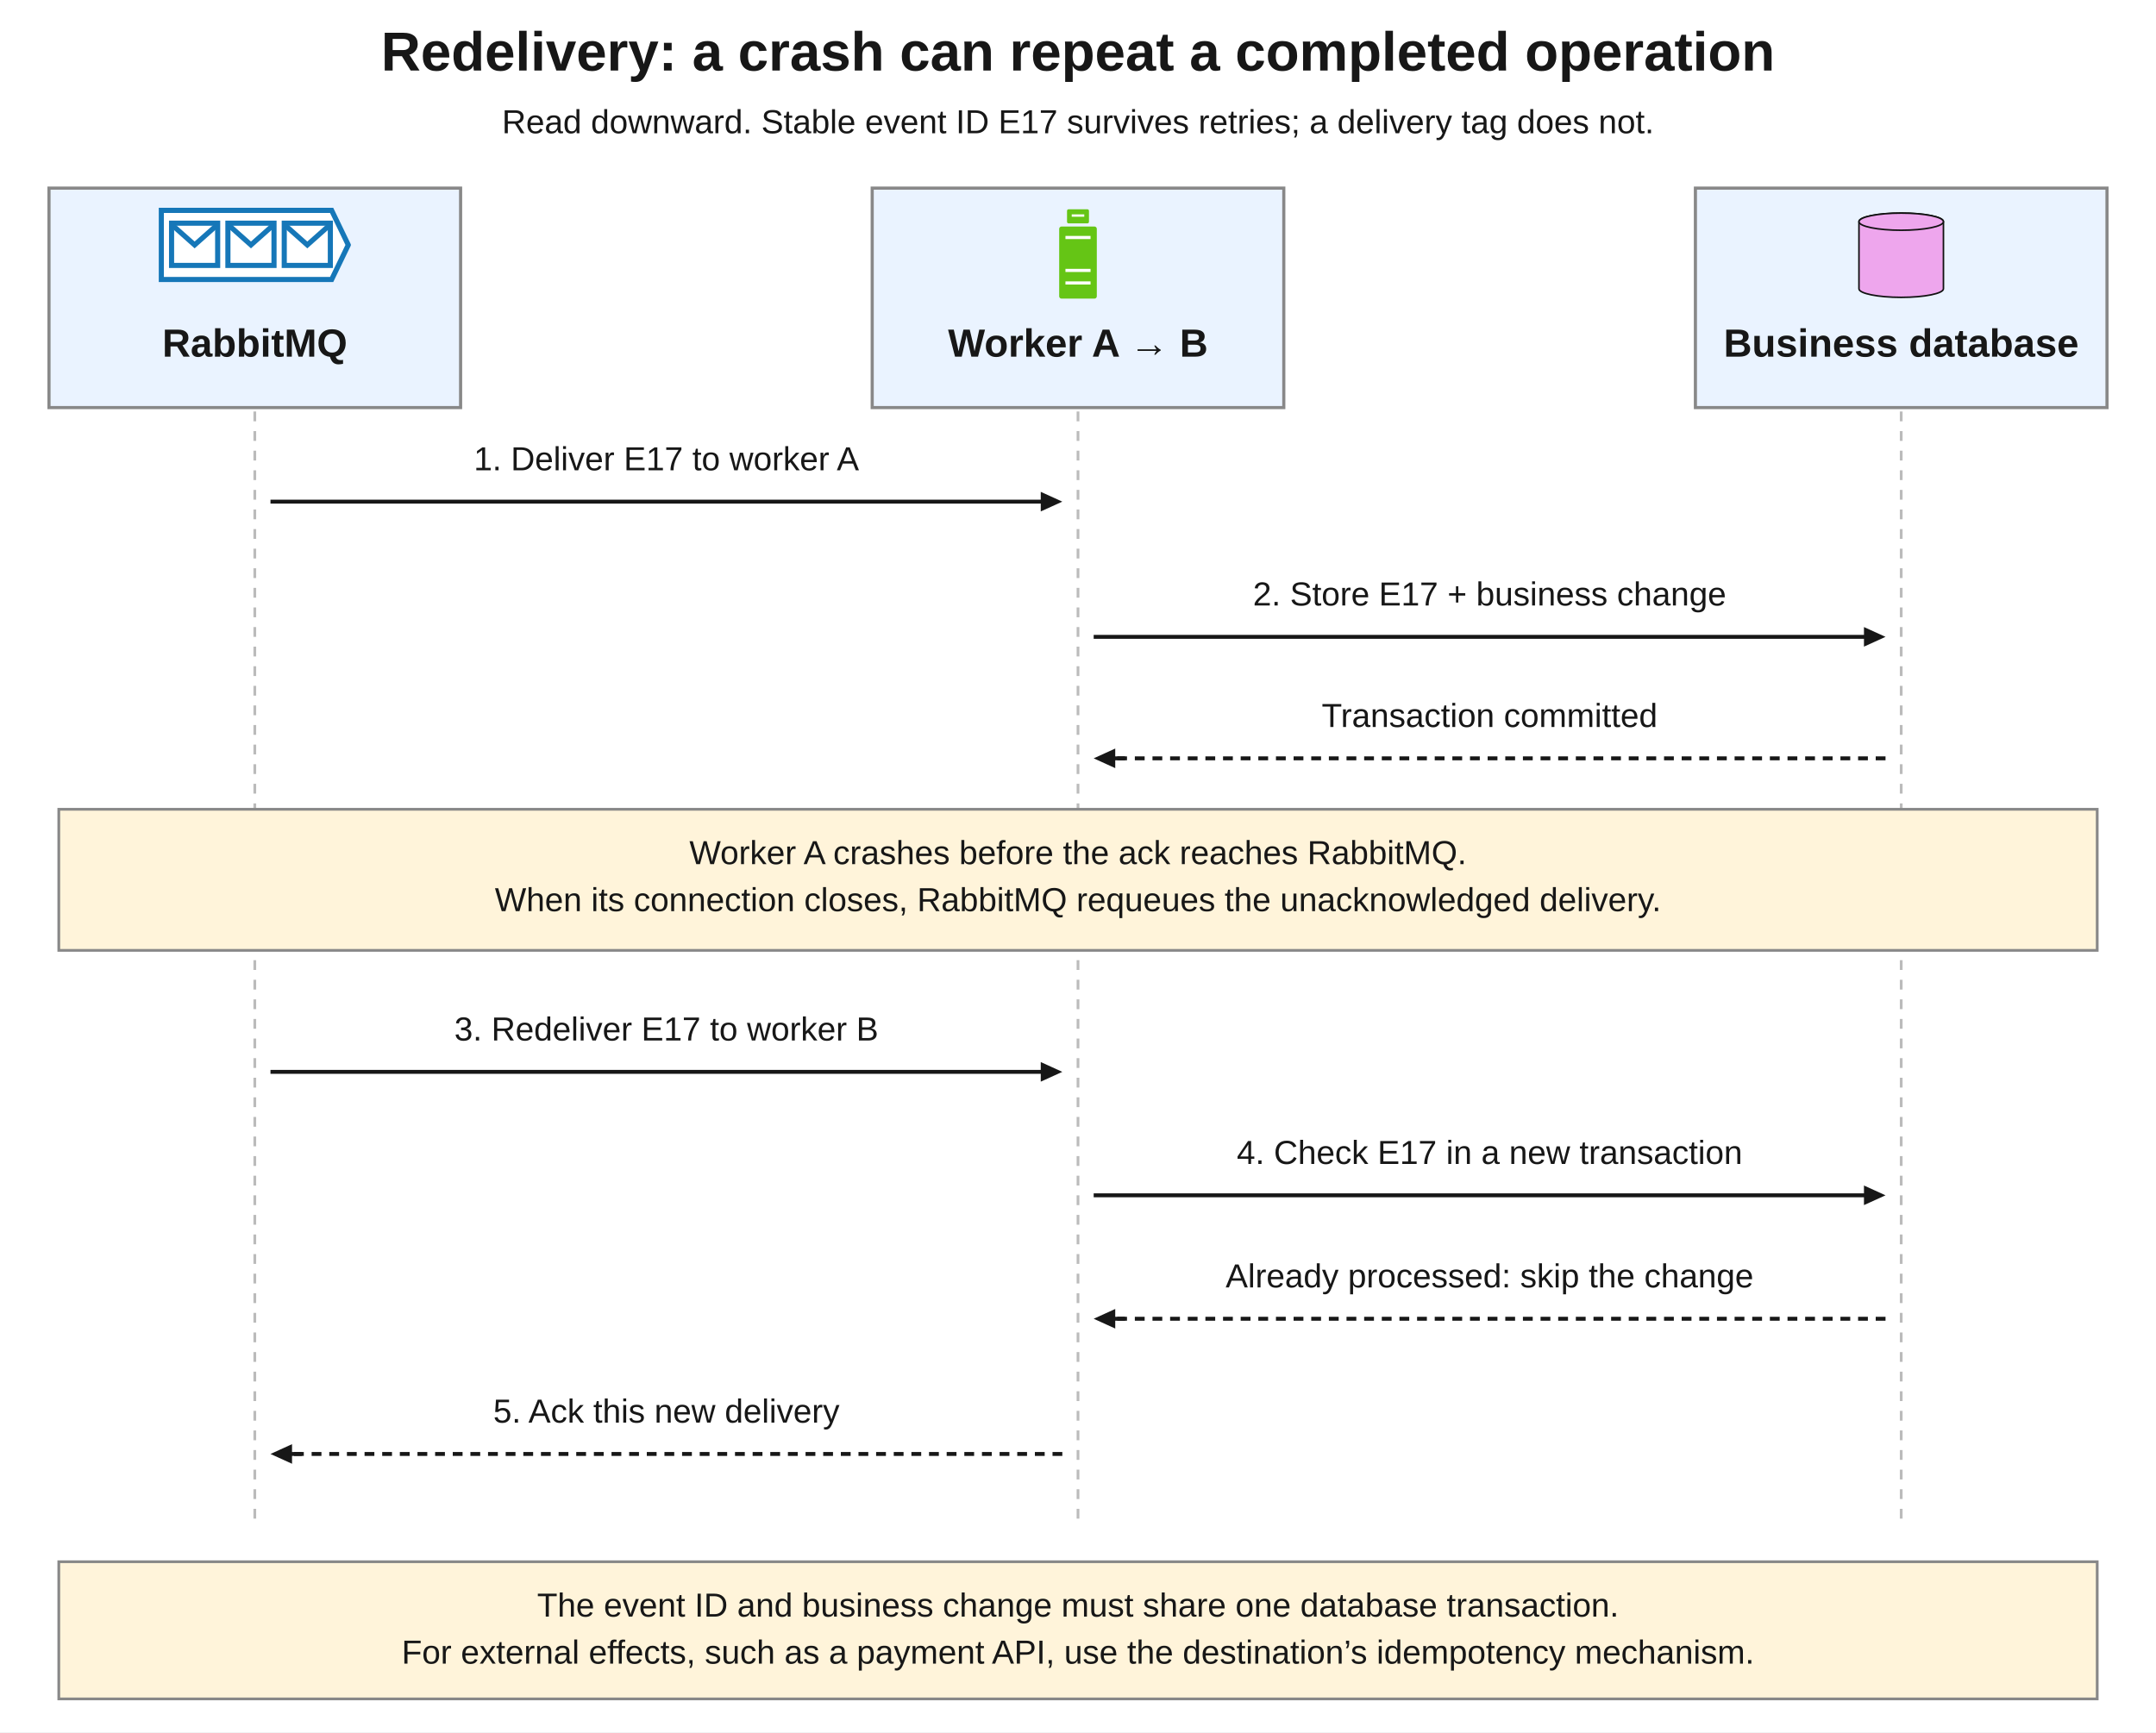
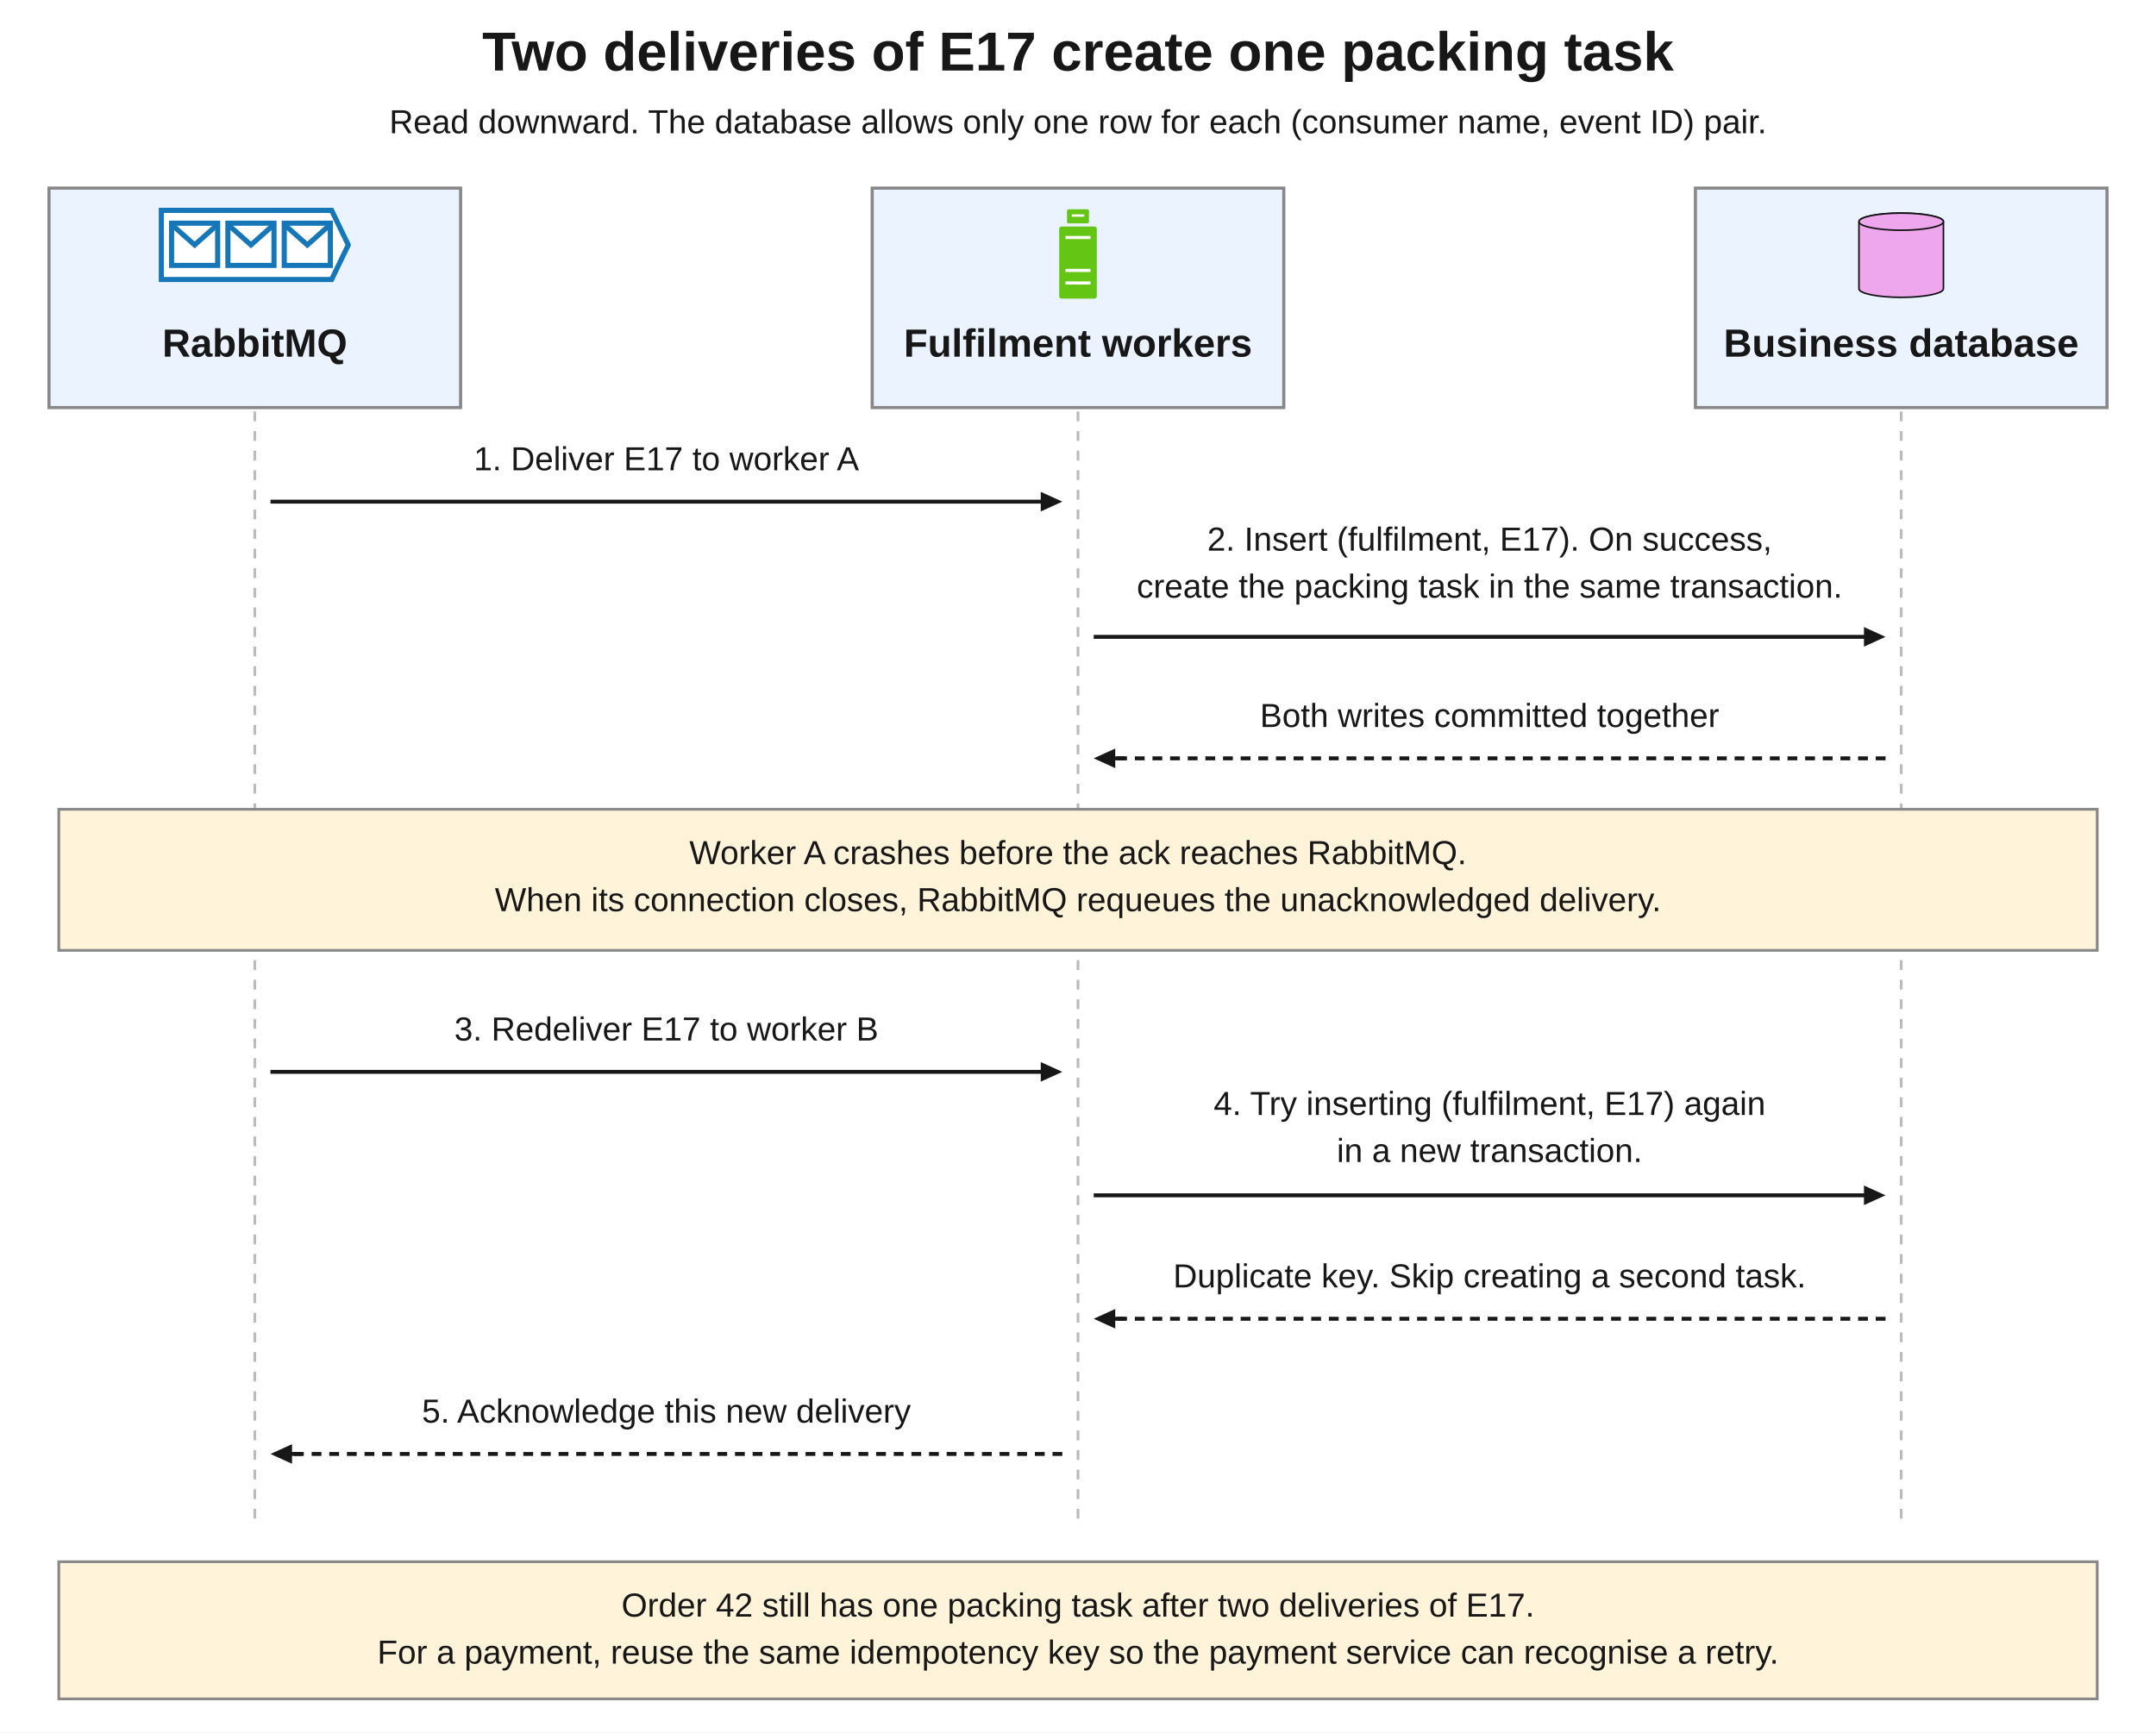
<svg xmlns="http://www.w3.org/2000/svg" width="1100" height="884" viewBox="0 0 1100 884" role="img" aria-labelledby="title desc">
  <defs>
    <style>text{font-family:Arial,Helvetica,sans-serif;fill:#171717}.title{font-size:28px;font-weight:700}.strong{font-size:20px;font-weight:700}.detail{font-size:17px}.small{font-size:16px}.panel{fill:#fff;stroke:#888;stroke-width:1.6}.blue{fill:#eaf3ff;stroke:#888;stroke-width:1.6}.note{fill:#fff4da;stroke:#888;stroke-width:1.4}.lifeline{stroke:#bbb;stroke-width:1.4;stroke-dasharray:5 5;fill:none}</style>
    <symbol id="user" viewBox="0 0 54 54">
      <circle cx="27" cy="12" r="11" />
      <path d="M3 49V41C3 29 51 29 51 41V49Z" />
    </symbol>
    <symbol id="green-server" viewBox="0 0 30 60">
      <rect x="8" y="1" width="14" height="9" rx="1" fill="#65c515" />
      <path d="M11 5 H19" stroke="#fff" stroke-width="1.5" />
      <rect x="3" y="12" width="24" height="46" rx="1.5" fill="#65c515" />
      <path d="M7 19 H23 M7 40 H23 M7 48 H23" stroke="#fff" stroke-width="2" />
    </symbol>
    <symbol id="channel-queue" viewBox="0 0 150 58">
      <path d="M2 2 H135 L148 29 L135 56 H2 Z" fill="#fff" stroke="#1677b8" stroke-width="4" />
      <g fill="none" stroke="#1677b8" stroke-width="4">
        <rect x="10" y="12" width="36" height="33" />
        <path d="M10 13 L28 29 L46 13" />
        <rect x="54" y="12" width="36" height="33" />
        <path d="M54 13 L72 29 L90 13" />
        <rect x="98" y="12" width="36" height="33" />
        <path d="M98 13 L116 29 L134 13" />
      </g>
    </symbol>
    <symbol id="db" viewBox="0 0 88 93">
      <path d="M0.9 13.75A43.1 8.75 0 0 1 87.1 13.75V82.25A43.1 8.75 0 0 1 0.9 82.25Z" fill="currentColor" stroke="#111" stroke-width="1.6" />
      <ellipse cx="44" cy="13.75" rx="43.1" ry="8.75" fill="currentColor" stroke="#111" stroke-width="1.6" />
    </symbol>
  </defs>
  <rect width="1100" height="884" fill="#fff" />
-   <text class="title" x="550" y="36" text-anchor="middle">Redelivery: a crash can repeat a completed operation</text>
-   <text class="detail" x="550" y="68" text-anchor="middle">Read downward. Stable event ID E17 survives retries; a delivery tag does not.</text>
+   <text class="title" x="550" y="36" text-anchor="middle">Two deliveries of E17 create one packing task</text>
+   <text class="detail" x="550" y="68" text-anchor="middle">Read downward. The database allows only one row for each (consumer name, event ID) pair.</text>
  <rect class="blue" x="25" y="96" width="210" height="112" />
  <use href="#channel-queue" x="81" y="106" width="98" height="38" />
  <text class="strong" x="130" y="182" text-anchor="middle">RabbitMQ</text>
  <path class="lifeline" d="M130 210 V779" />
  <rect class="blue" x="445" y="96" width="210" height="112" />
  <use href="#green-server" x="538" y="106" width="24" height="48" />
-   <text class="strong" x="550" y="182" text-anchor="middle">Worker A → B</text>
+   <text class="strong" x="550" y="182" text-anchor="middle">Fulfilment workers</text>
  <path class="lifeline" d="M550 210 V779" />
  <rect class="blue" x="865" y="96" width="210" height="112" />
  <use href="#db" x="948" y="106" width="44" height="47" style="color:#eea6ed" />
  <text class="strong" x="970" y="182" text-anchor="middle">Business database</text>
  <path class="lifeline" d="M970 210 V779" />
  <path id="first-delivery-shaft" data-connector="true" d="M138 256 H532" fill="none" stroke="#171717" stroke-width="2" />
  <path id="first-delivery-head" d="M531 251 L542 256 L531 261 Z" fill="#171717" />
  <text class="detail" x="340.0" y="240" text-anchor="middle">1. Deliver E17 to worker A</text>
  <path id="atomic-write-shaft" data-connector="true" d="M558 325 H952" fill="none" stroke="#171717" stroke-width="2" />
  <path id="atomic-write-head" d="M951 320 L962 325 L951 330 Z" fill="#171717" />
-   <text class="detail" x="760.0" y="309" text-anchor="middle">2. Store E17 + business change</text>
+   <text class="detail" x="760.0" y="281" text-anchor="middle">2. Insert (fulfilment, E17). On success,<tspan x="760" dy="24">create the packing task in the same transaction.</tspan>
+   </text>
  <path id="commit-result-shaft" data-connector="true" d="M962 387 H568" fill="none" stroke="#171717" stroke-width="2" stroke-dasharray="5 4" />
  <path id="commit-result-join" data-connector="true" d="M574 387 H568" stroke="#171717" stroke-width="2" />
  <path id="commit-result-head" d="M569 382 L558 387 L569 392 Z" fill="#171717" />
-   <text class="detail" x="760.0" y="371" text-anchor="middle">Transaction committed</text>
+   <text class="detail" x="760.0" y="371" text-anchor="middle">Both writes committed together</text>
  <rect class="note" x="30" y="413" width="1040" height="72" />
  <text class="detail" x="550.0" y="441" text-anchor="middle">Worker A crashes before the ack reaches RabbitMQ.<tspan x="550.0" dy="24">When its connection closes, RabbitMQ requeues the unacknowledged delivery.</tspan>
  </text>
  <path id="redeliver-shaft" data-connector="true" d="M138 547 H532" fill="none" stroke="#171717" stroke-width="2" />
  <path id="redeliver-head" d="M531 542 L542 547 L531 552 Z" fill="#171717" />
  <text class="detail" x="340.0" y="531" text-anchor="middle">3. Redeliver E17 to worker B</text>
  <path id="deduplicate-shaft" data-connector="true" d="M558 610 H952" fill="none" stroke="#171717" stroke-width="2" />
  <path id="deduplicate-head" d="M951 605 L962 610 L951 615 Z" fill="#171717" />
-   <text class="detail" x="760.0" y="594" text-anchor="middle">4. Check E17 in a new transaction</text>
+   <text class="detail" x="760.0" y="569" text-anchor="middle">4. Try inserting (fulfilment, E17) again<tspan x="760" dy="24">in a new transaction.</tspan>
+   </text>
  <path id="already-done-shaft" data-connector="true" d="M962 673 H568" fill="none" stroke="#171717" stroke-width="2" stroke-dasharray="5 4" />
  <path id="already-done-join" data-connector="true" d="M574 673 H568" stroke="#171717" stroke-width="2" />
  <path id="already-done-head" d="M569 668 L558 673 L569 678 Z" fill="#171717" />
-   <text class="detail" x="760.0" y="657" text-anchor="middle">Already processed: skip the change</text>
+   <text class="detail" x="760.0" y="657" text-anchor="middle">Duplicate key. Skip creating a second task.</text>
  <path id="ack-retry-shaft" data-connector="true" d="M542 742 H148" fill="none" stroke="#171717" stroke-width="2" stroke-dasharray="5 4" />
  <path id="ack-retry-join" data-connector="true" d="M154 742 H148" stroke="#171717" stroke-width="2" />
  <path id="ack-retry-head" d="M149 737 L138 742 L149 747 Z" fill="#171717" />
-   <text class="detail" x="340.0" y="726" text-anchor="middle">5. Ack this new delivery</text>
+   <text class="detail" x="340.0" y="726" text-anchor="middle">5. Acknowledge this new delivery</text>
  <rect class="note" x="30" y="797" width="1040" height="70" />
-   <text class="detail" x="550.0" y="825" text-anchor="middle">The event ID and business change must share one database transaction.<tspan x="550.0" dy="24">For external effects, such as a payment API, use the destination’s idempotency mechanism.</tspan>
+   <text class="detail" x="550.0" y="825" text-anchor="middle">Order 42 still has one packing task after two deliveries of E17.<tspan x="550.0" dy="24">For a payment, reuse the same idempotency key so the payment service can recognise a retry.</tspan>
  </text>
</svg>
